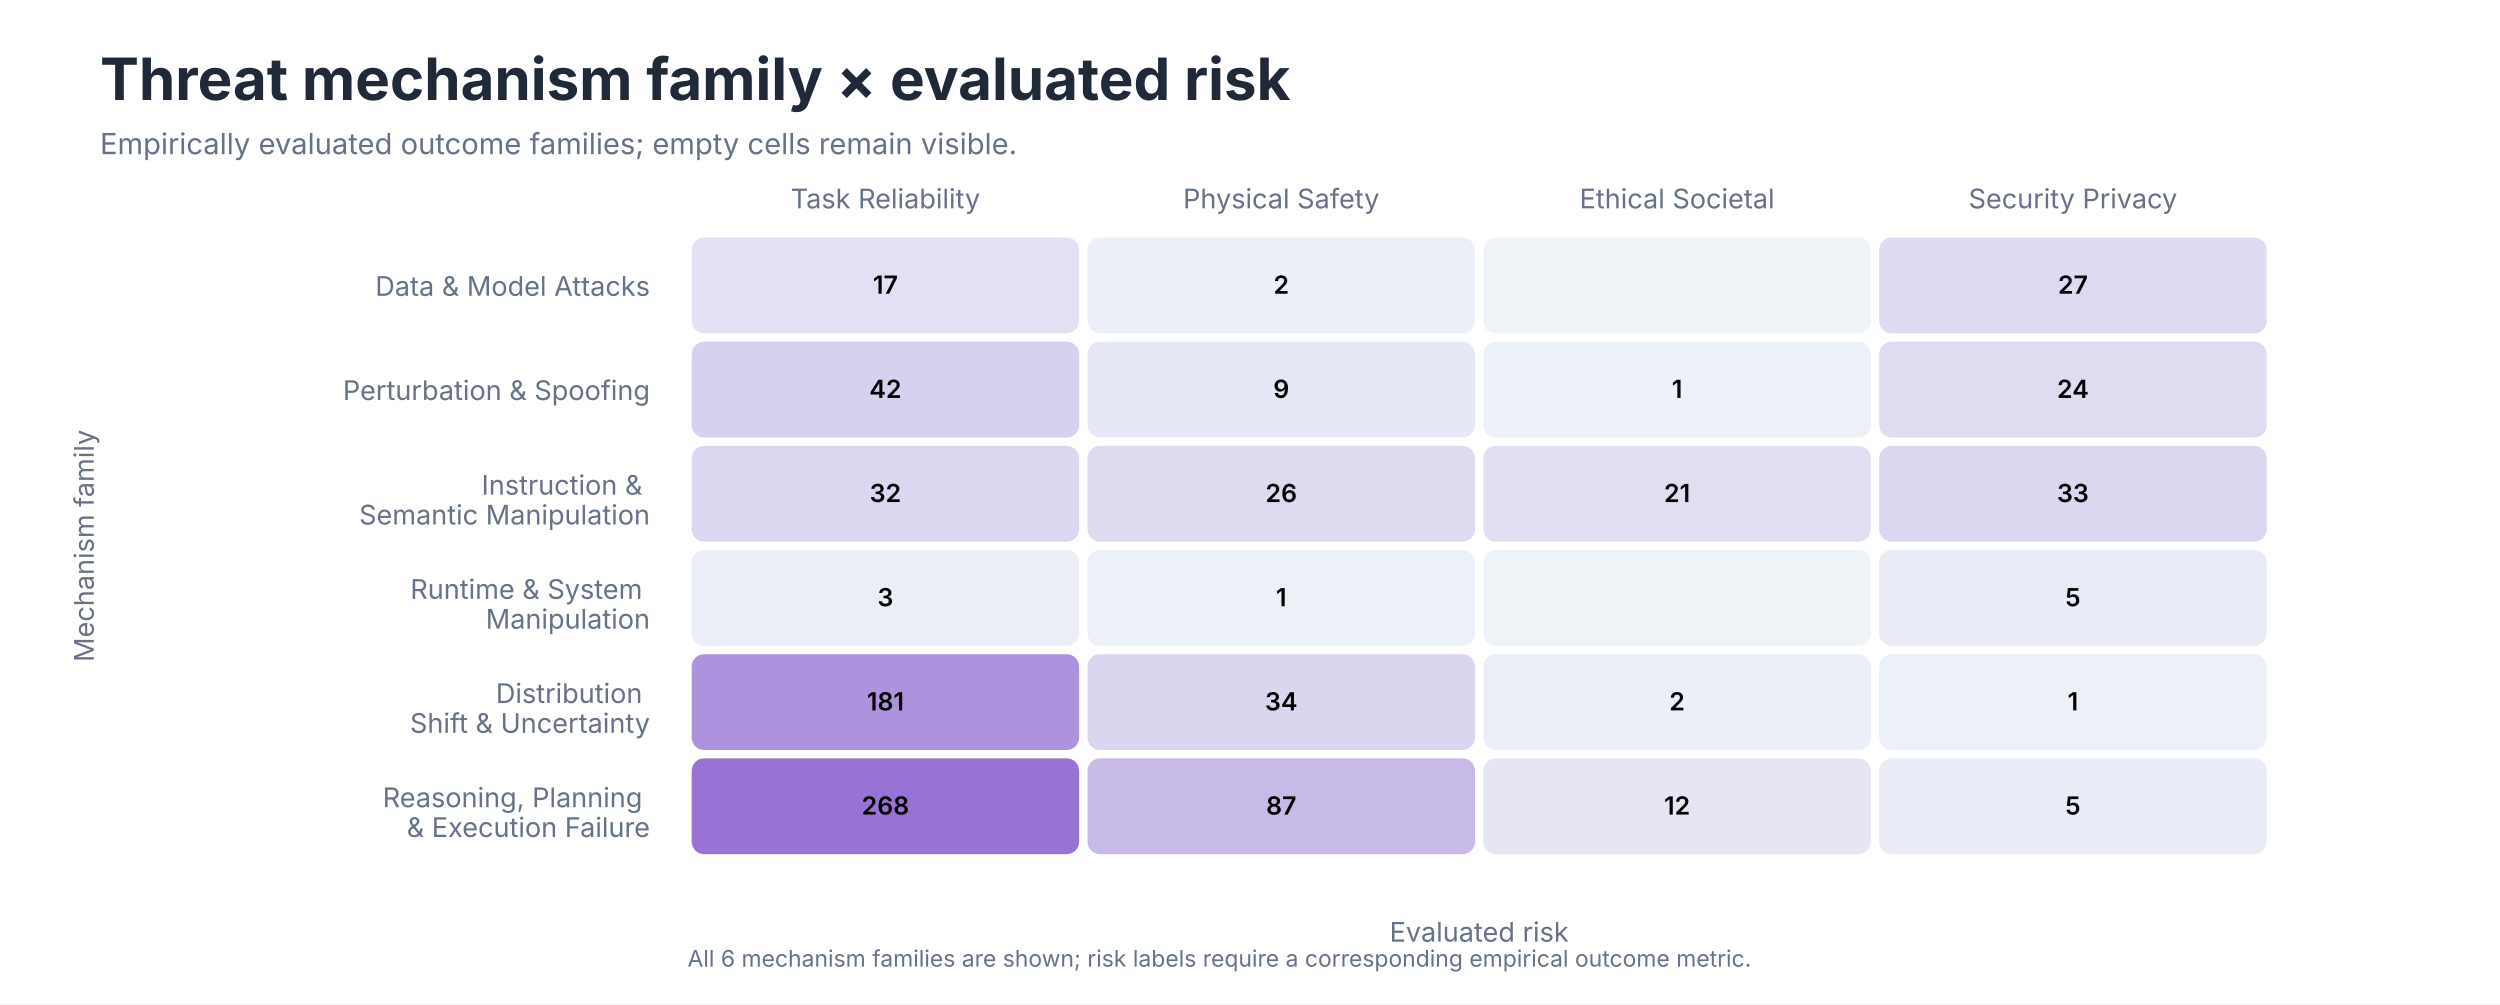
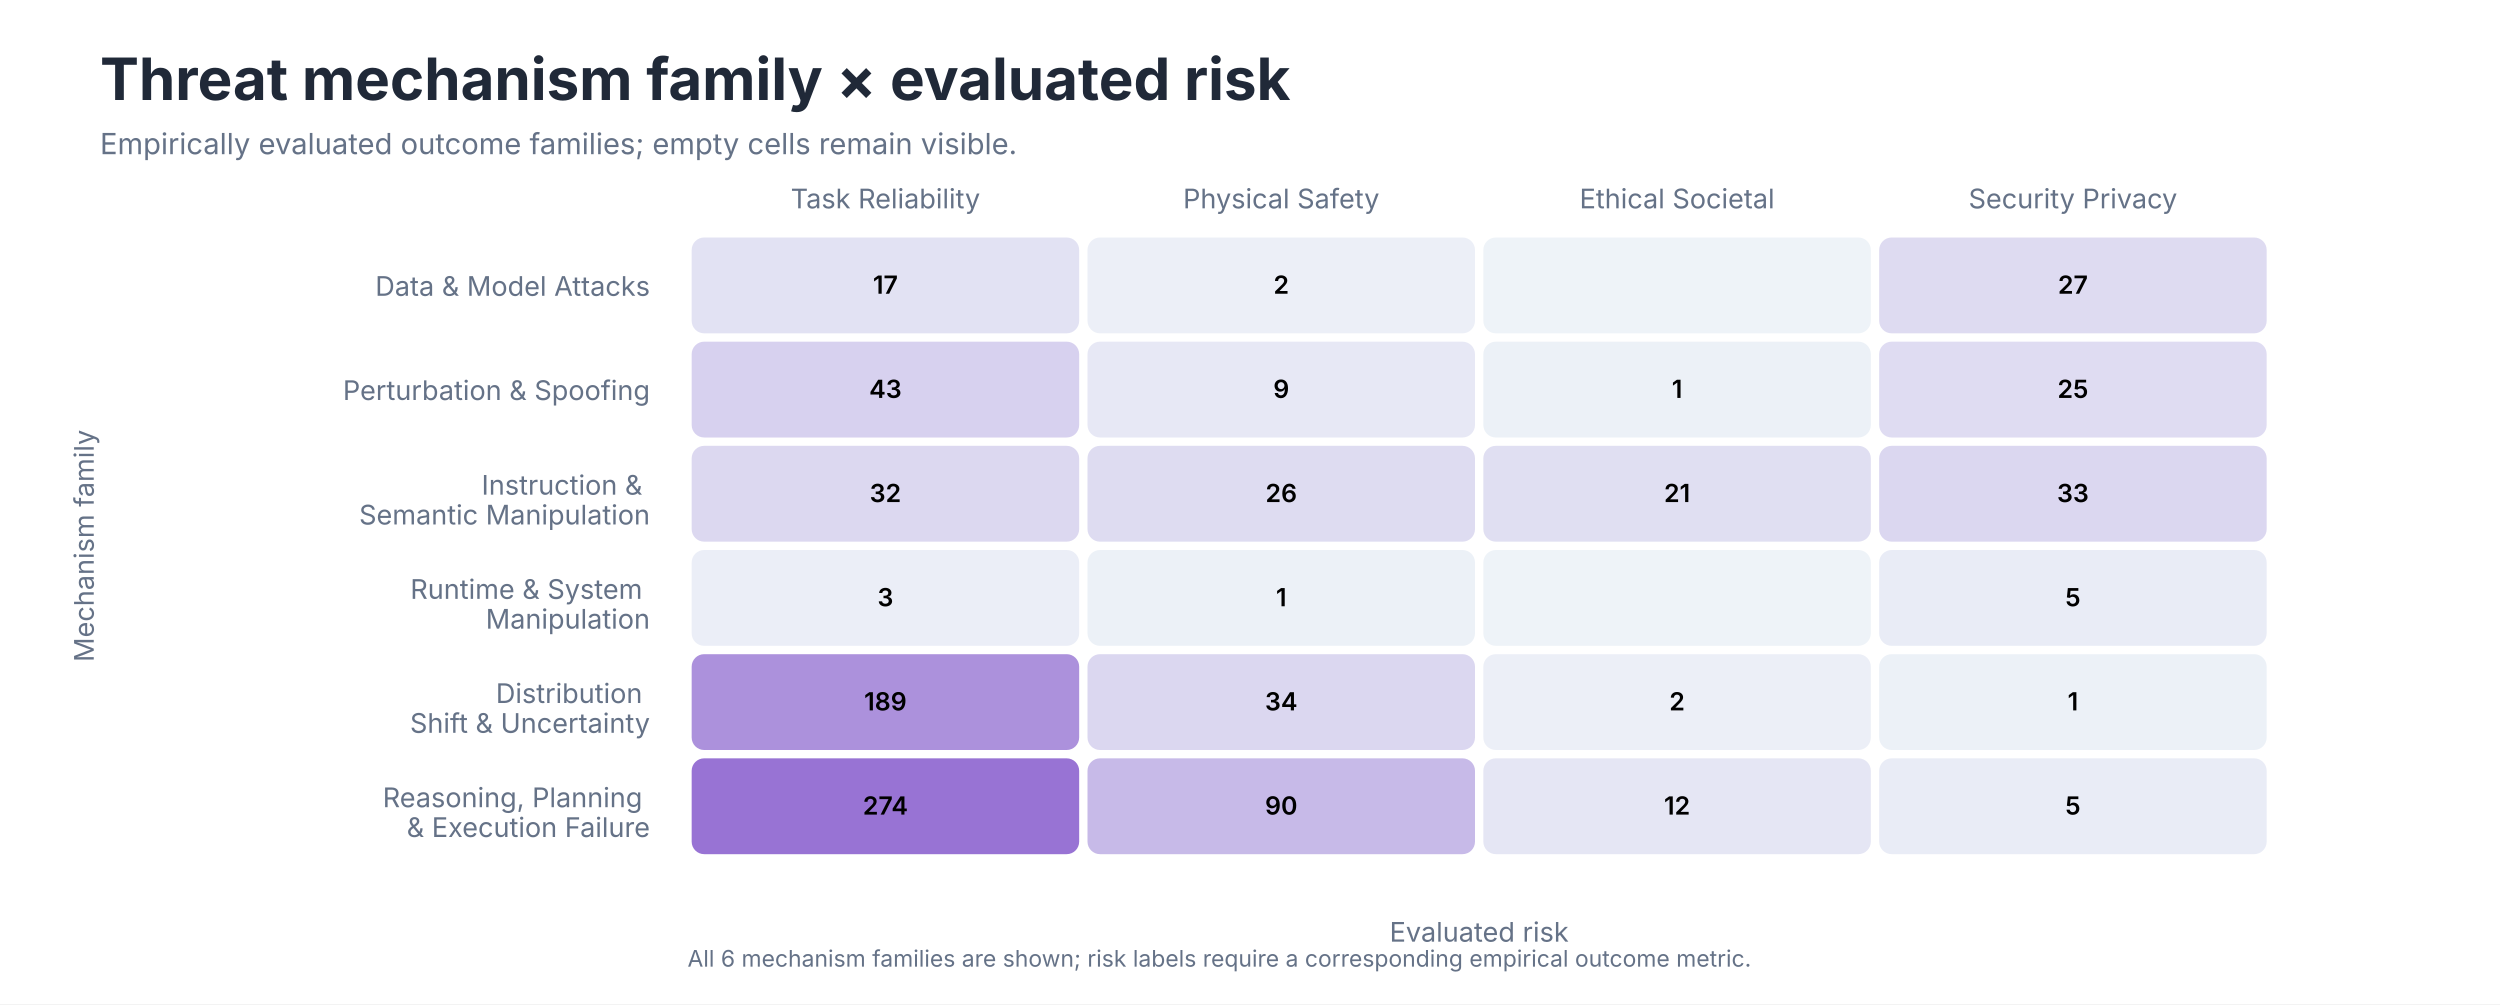
<svg xmlns="http://www.w3.org/2000/svg" role="img" aria-labelledby="title desc" viewBox="0 0 1200 482">
  <style>
text { font-family: -apple-system, BlinkMacSystemFont, 'Segoe UI', sans-serif; }
.title { font-size: 28px; font-weight: 650; fill: #202938; }
.subtitle { font-size: 14px; fill: #657287; }
.axis { font-size: 13px; fill: #657287; }
.label { font-size: 13px; fill: #202938; }
.small { font-size: 11px; fill: #657287; }
</style>
  <rect width="1200" height="482" fill="#FFFFFF" />
  <text class="title" x="48" y="48">Threat mechanism family × evaluated risk</text>
  <text class="subtitle" x="48" y="74">Empirically evaluated outcome families; empty cells remain visible.</text>
  <text class="axis" x="425.0" y="100" text-anchor="middle">Task Reliability</text>
  <text class="axis" x="615.0" y="100" text-anchor="middle">Physical Safety</text>
  <text class="axis" x="805.0" y="100" text-anchor="middle">Ethical Societal</text>
  <text class="axis" x="995.0" y="100" text-anchor="middle">Security Privacy</text>
  <text class="axis" text-anchor="end" x="312.0" y="142.0">Data &amp; Model Attacks</text>
-   <rect x="332" y="114" width="186" height="46" rx="6" fill="#E2E1F3" />
+   <rect x="332" y="114" width="186" height="46" rx="6" fill="#E2E2F3" />
  <text x="425.0" y="141.0" text-anchor="middle" font-size="12" font-weight="600" fill="#000000">17</text>
-   <rect x="522" y="114" width="186" height="46" rx="6" fill="#EBEFF7" />
+   <rect x="522" y="114" width="186" height="46" rx="6" fill="#ECEFF7" />
  <text x="615.0" y="141.0" text-anchor="middle" font-size="12" font-weight="600" fill="#000000">2</text>
  <rect x="712" y="114" width="186" height="46" rx="6" fill="#EEF3F8" />
  <text x="805.0" y="141.0" text-anchor="middle" font-size="12" font-weight="600" fill="#000000" />
-   <rect x="902" y="114" width="186" height="46" rx="6" fill="#DEDAF1" />
+   <rect x="902" y="114" width="186" height="46" rx="6" fill="#DEDBF1" />
  <text x="995.0" y="141.0" text-anchor="middle" font-size="12" font-weight="600" fill="#000000">27</text>
  <text class="axis" text-anchor="end" x="312.0" y="192.0">Perturbation &amp; Spoofing</text>
  <rect x="332" y="164" width="186" height="46" rx="6" fill="#D7D1EF" />
-   <text x="425.0" y="191.0" text-anchor="middle" font-size="12" font-weight="600" fill="#000000">42</text>
+   <text x="425.0" y="191.0" text-anchor="middle" font-size="12" font-weight="600" fill="#000000">43</text>
  <rect x="522" y="164" width="186" height="46" rx="6" fill="#E7E8F5" />
  <text x="615.0" y="191.0" text-anchor="middle" font-size="12" font-weight="600" fill="#000000">9</text>
  <rect x="712" y="164" width="186" height="46" rx="6" fill="#ECF1F7" />
  <text x="805.0" y="191.0" text-anchor="middle" font-size="12" font-weight="600" fill="#000000">1</text>
  <rect x="902" y="164" width="186" height="46" rx="6" fill="#DFDCF2" />
-   <text x="995.0" y="191.0" text-anchor="middle" font-size="12" font-weight="600" fill="#000000">24</text>
+   <text x="995.0" y="191.0" text-anchor="middle" font-size="12" font-weight="600" fill="#000000">25</text>
  <text class="axis" text-anchor="end" x="312.0" y="242.0">
    <tspan x="312.0" dy="-0.35em">Instruction &amp;</tspan>
    <tspan x="312.0" dy="1.1em">Semantic Manipulation</tspan>
  </text>
-   <rect x="332" y="214" width="186" height="46" rx="6" fill="#DBD7F0" />
+   <rect x="332" y="214" width="186" height="46" rx="6" fill="#DCD8F0" />
  <text x="425.0" y="241.0" text-anchor="middle" font-size="12" font-weight="600" fill="#000000">32</text>
-   <rect x="522" y="214" width="186" height="46" rx="6" fill="#DEDBF1" />
+   <rect x="522" y="214" width="186" height="46" rx="6" fill="#DEDCF1" />
  <text x="615.0" y="241.0" text-anchor="middle" font-size="12" font-weight="600" fill="#000000">26</text>
  <rect x="712" y="214" width="186" height="46" rx="6" fill="#E0DFF2" />
  <text x="805.0" y="241.0" text-anchor="middle" font-size="12" font-weight="600" fill="#000000">21</text>
  <rect x="902" y="214" width="186" height="46" rx="6" fill="#DBD7F0" />
  <text x="995.0" y="241.0" text-anchor="middle" font-size="12" font-weight="600" fill="#000000">33</text>
  <text class="axis" text-anchor="end" x="312.0" y="292.0">
    <tspan x="312.0" dy="-0.35em">Runtime &amp; System</tspan>
    <tspan x="312.0" dy="1.1em">Manipulation</tspan>
  </text>
  <rect x="332" y="264" width="186" height="46" rx="6" fill="#EBEEF7" />
  <text x="425.0" y="291.0" text-anchor="middle" font-size="12" font-weight="600" fill="#000000">3</text>
  <rect x="522" y="264" width="186" height="46" rx="6" fill="#ECF1F7" />
  <text x="615.0" y="291.0" text-anchor="middle" font-size="12" font-weight="600" fill="#000000">1</text>
  <rect x="712" y="264" width="186" height="46" rx="6" fill="#EEF3F8" />
  <text x="805.0" y="291.0" text-anchor="middle" font-size="12" font-weight="600" fill="#000000" />
  <rect x="902" y="264" width="186" height="46" rx="6" fill="#E9ECF6" />
  <text x="995.0" y="291.0" text-anchor="middle" font-size="12" font-weight="600" fill="#000000">5</text>
  <text class="axis" text-anchor="end" x="312.0" y="342.0">
    <tspan x="312.0" dy="-0.35em">Distribution</tspan>
    <tspan x="312.0" dy="1.1em">Shift &amp; Uncertainty</tspan>
  </text>
-   <rect x="332" y="314" width="186" height="46" rx="6" fill="#AD93DD" />
-   <text x="425.0" y="341.0" text-anchor="middle" font-size="12" font-weight="600" fill="#000000">181</text>
-   <rect x="522" y="314" width="186" height="46" rx="6" fill="#DBD6F0" />
+   <rect x="332" y="314" width="186" height="46" rx="6" fill="#AC91DC" />
+   <text x="425.0" y="341.0" text-anchor="middle" font-size="12" font-weight="600" fill="#000000">189</text>
+   <rect x="522" y="314" width="186" height="46" rx="6" fill="#DBD7F0" />
  <text x="615.0" y="341.0" text-anchor="middle" font-size="12" font-weight="600" fill="#000000">34</text>
-   <rect x="712" y="314" width="186" height="46" rx="6" fill="#EBEFF7" />
+   <rect x="712" y="314" width="186" height="46" rx="6" fill="#ECEFF7" />
  <text x="805.0" y="341.0" text-anchor="middle" font-size="12" font-weight="600" fill="#000000">2</text>
  <rect x="902" y="314" width="186" height="46" rx="6" fill="#ECF1F7" />
  <text x="995.0" y="341.0" text-anchor="middle" font-size="12" font-weight="600" fill="#000000">1</text>
  <text class="axis" text-anchor="end" x="312.0" y="392.0">
    <tspan x="312.0" dy="-0.35em">Reasoning, Planning</tspan>
    <tspan x="312.0" dy="1.1em">&amp; Execution Failure</tspan>
  </text>
  <rect x="332" y="364" width="186" height="46" rx="6" fill="#9873D4" />
-   <text x="425.0" y="391.0" text-anchor="middle" font-size="12" font-weight="600" fill="#000000">268</text>
-   <rect x="522" y="364" width="186" height="46" rx="6" fill="#C8BAE8" />
-   <text x="615.0" y="391.0" text-anchor="middle" font-size="12" font-weight="600" fill="#000000">87</text>
-   <rect x="712" y="364" width="186" height="46" rx="6" fill="#E5E5F4" />
+   <text x="425.0" y="391.0" text-anchor="middle" font-size="12" font-weight="600" fill="#000000">274</text>
+   <rect x="522" y="364" width="186" height="46" rx="6" fill="#C7BAE8" />
+   <text x="615.0" y="391.0" text-anchor="middle" font-size="12" font-weight="600" fill="#000000">90</text>
+   <rect x="712" y="364" width="186" height="46" rx="6" fill="#E5E6F4" />
  <text x="805.0" y="391.0" text-anchor="middle" font-size="12" font-weight="600" fill="#000000">12</text>
  <rect x="902" y="364" width="186" height="46" rx="6" fill="#E9ECF6" />
  <text x="995.0" y="391.0" text-anchor="middle" font-size="12" font-weight="600" fill="#000000">5</text>
  <text class="axis" x="710.0" y="452" text-anchor="middle">Evaluated risk</text>
  <text class="axis" transform="translate(45 262.0) rotate(-90)" text-anchor="middle">Mechanism family</text>
  <text class="small" x="330" y="464">All 6 mechanism families are shown; risk labels require a corresponding empirical outcome metric.</text>
</svg>
